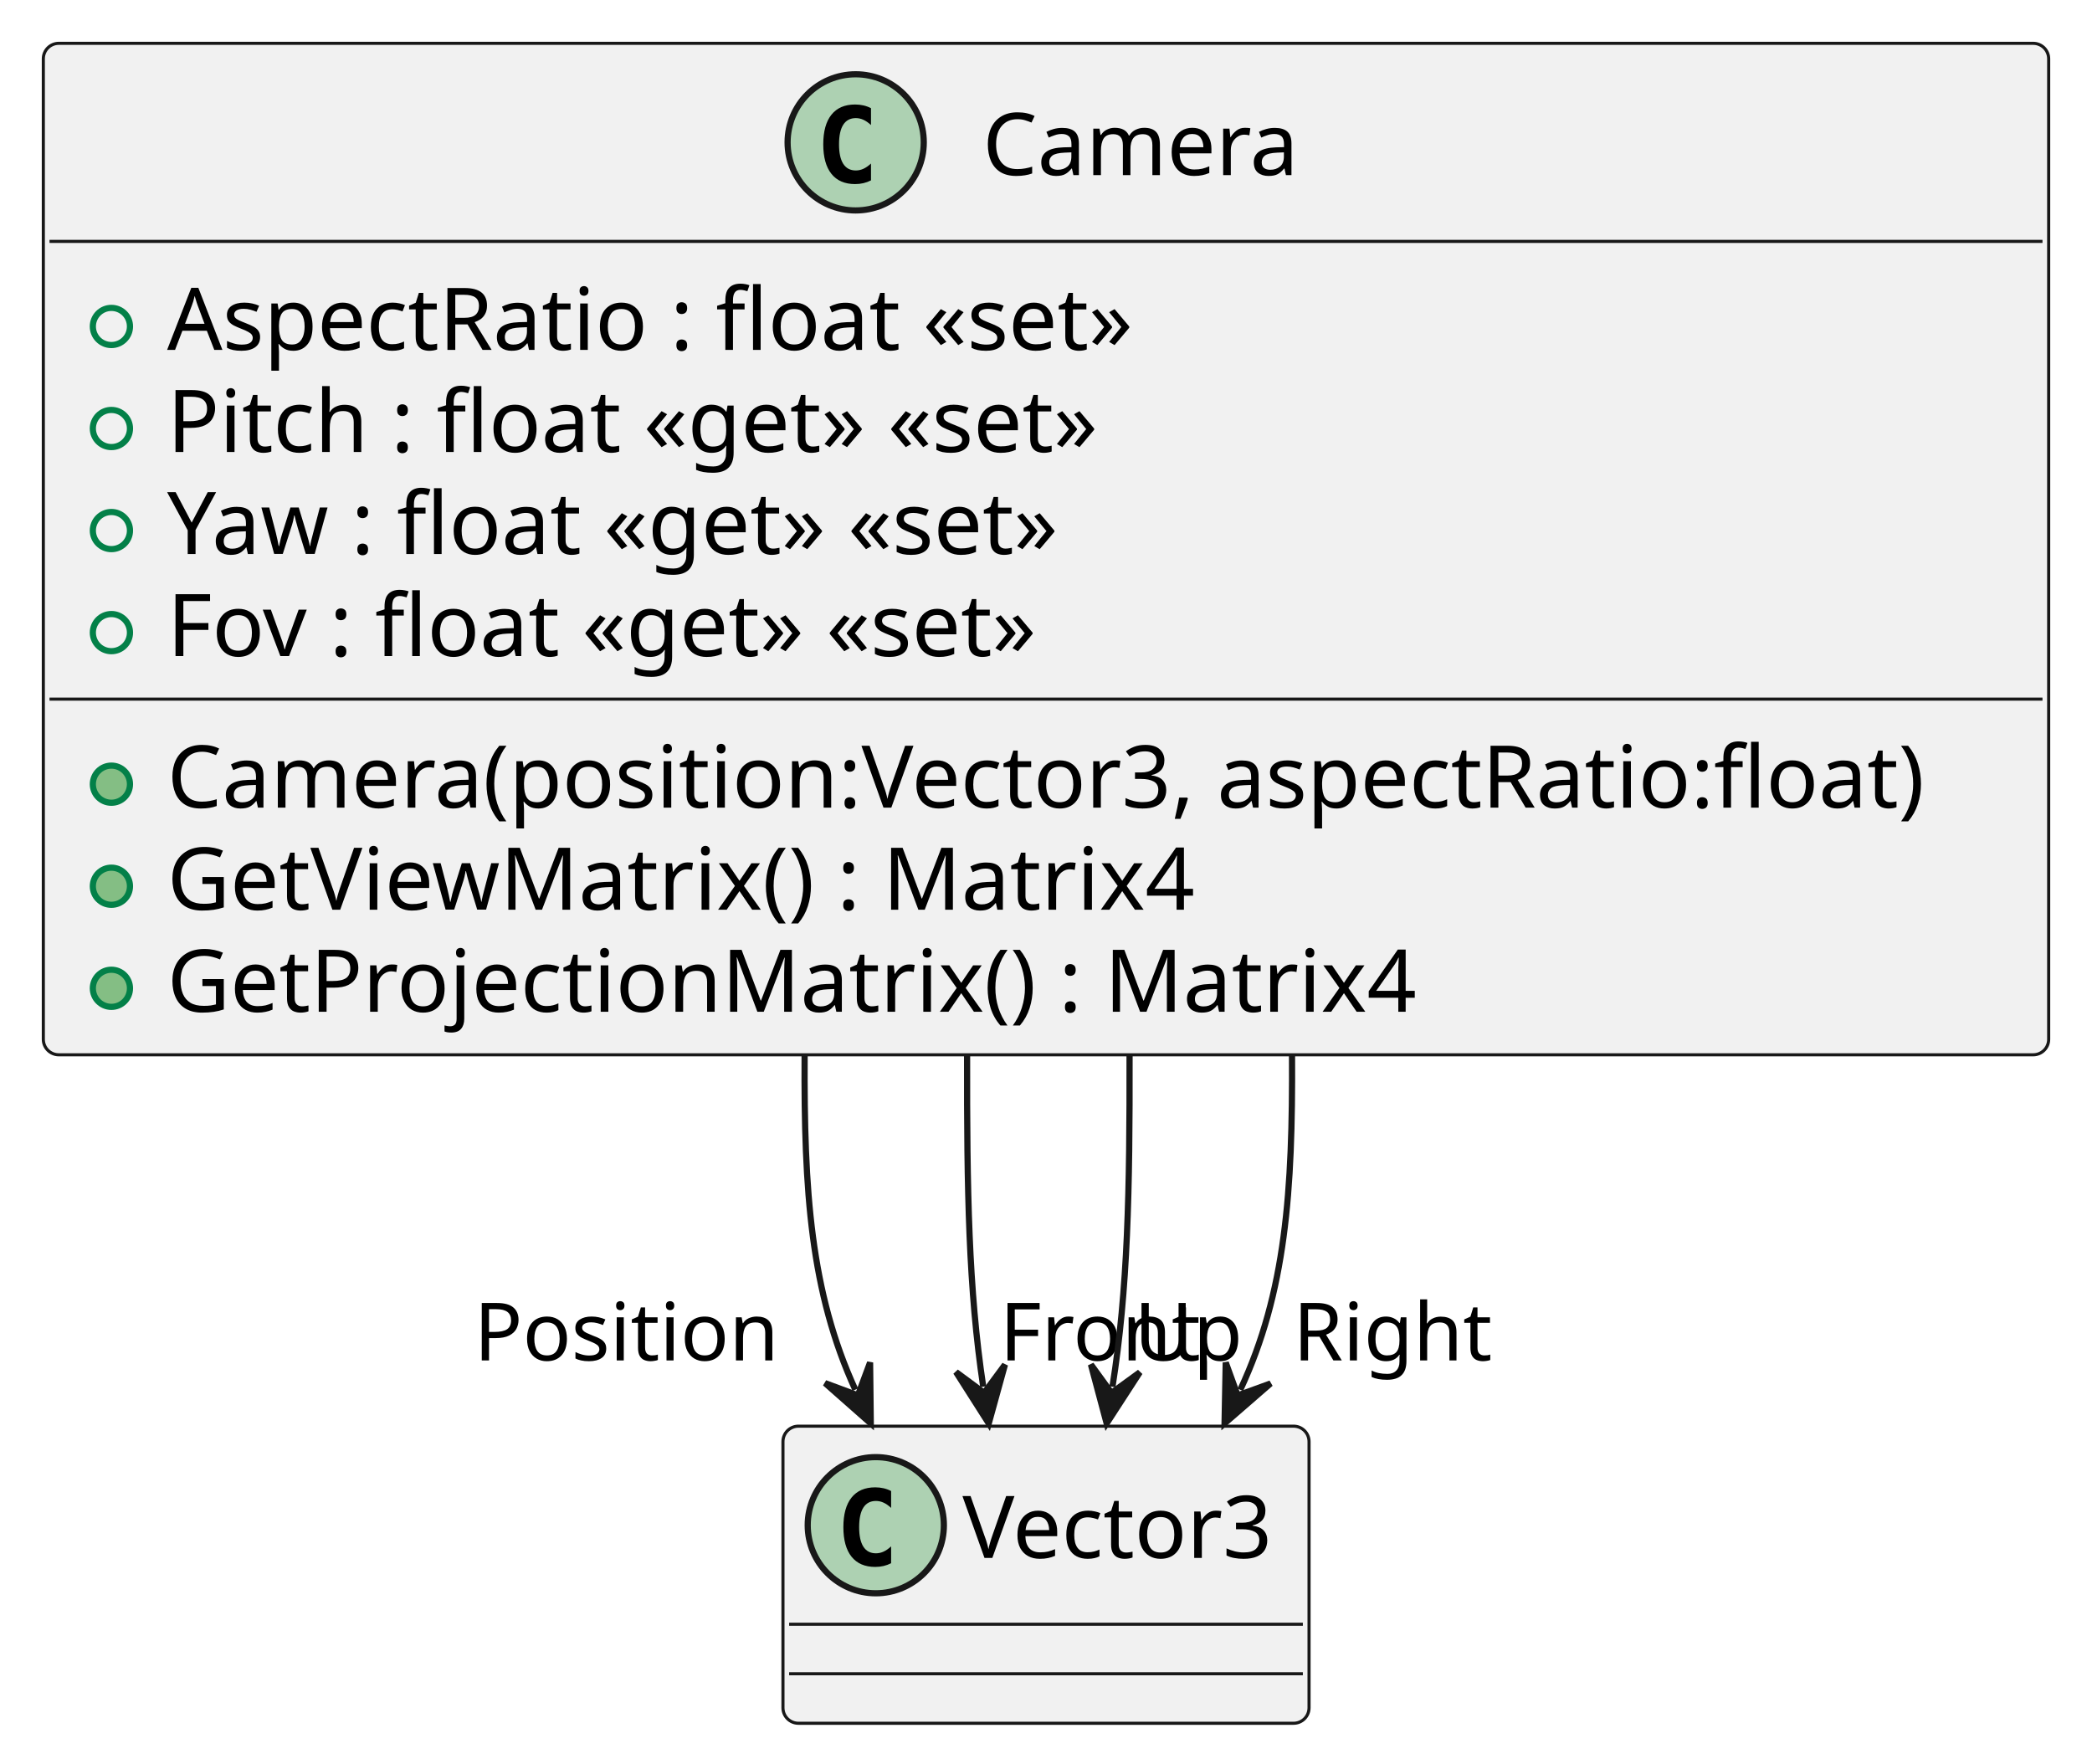
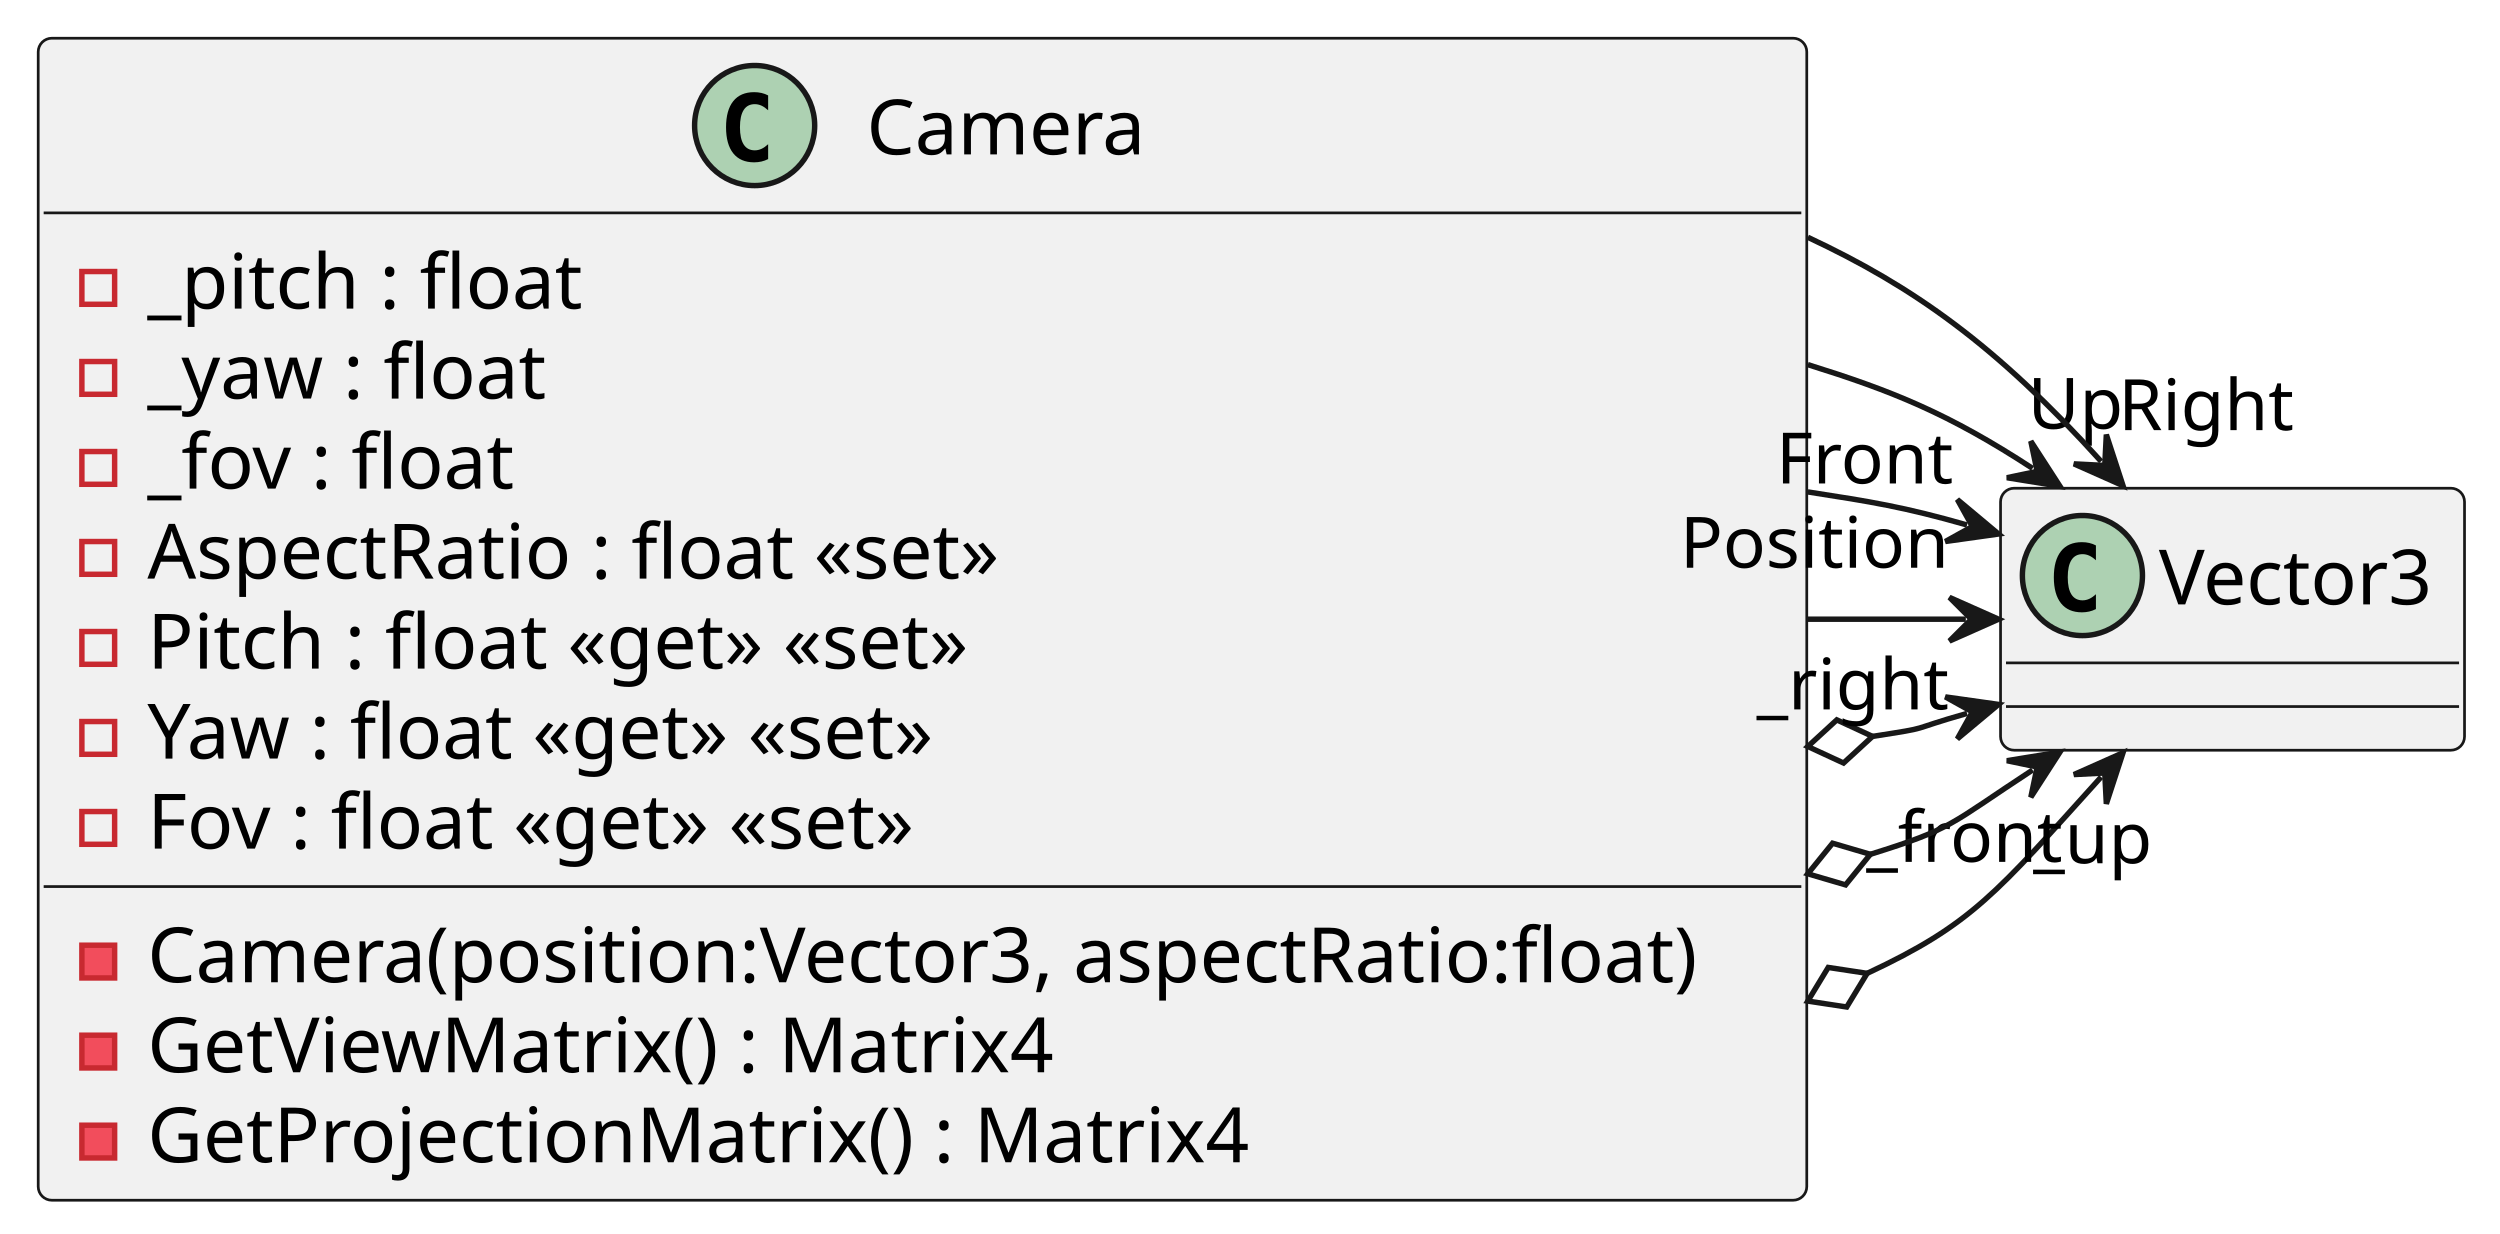
- <svg xmlns="http://www.w3.org/2000/svg" contentStyleType="text/css" height="285px" preserveAspectRatio="none" style="width:338px;height:285px;background:#FFFFFF;" version="1.1" viewBox="0 0 338 285" width="338px" zoomAndPan="magnify">
+ <svg xmlns="http://www.w3.org/2000/svg" contentStyleType="text/css" height="226px" preserveAspectRatio="none" style="width:458px;height:226px;background:#FFFFFF;" version="1.1" viewBox="0 0 458 226" width="458px" zoomAndPan="magnify">
  <defs />
  <g>
    <g id="elem_Camera">
-       <rect codeLine="1" fill="#F1F1F1" height="163.418" id="Camera" rx="2.5" ry="2.5" style="stroke:#181818;stroke-width:0.5;" width="324" x="7" y="7" />
+       <rect codeLine="1" fill="#F1F1F1" height="212.883" id="Camera" rx="2.5" ry="2.5" style="stroke:#181818;stroke-width:0.5;" width="324" x="7" y="7" />
      <ellipse cx="138.25" cy="23" fill="#ADD1B2" rx="11" ry="11" style="stroke:#181818;stroke-width:1.0;" />
      <path d="M140.723,29.143 Q140.142,29.442 139.503,29.591 Q138.864,29.741 138.158,29.741 Q135.651,29.741 134.332,28.089 Q133.012,26.437 133.012,23.316 Q133.012,20.186 134.332,18.535 Q135.651,16.883 138.158,16.883 Q138.864,16.883 139.511,17.032 Q140.159,17.182 140.723,17.48 L140.723,20.203 Q140.092,19.622 139.499,19.352 Q138.905,19.082 138.274,19.082 Q136.93,19.082 136.245,20.149 Q135.56,21.216 135.56,23.316 Q135.56,25.408 136.245,26.474 Q136.93,27.541 138.274,27.541 Q138.905,27.541 139.499,27.271 Q140.092,27.002 140.723,26.42 Z " fill="#000000" />
      <text fill="#000000" font-family="sans-serif" font-size="14" lengthAdjust="spacing" textLength="53" x="158.75" y="28.291">Camera</text>
      <line style="stroke:#181818;stroke-width:0.5;" x1="8" x2="330" y1="39" y2="39" />
-       <ellipse cx="18" cy="52.744" fill="none" rx="3" ry="3" style="stroke:#038048;stroke-width:1.0;" />
-       <text fill="#000000" font-family="sans-serif" font-size="14" lengthAdjust="spacing" textLength="162" x="27" y="56.535">AspectRatio : float «set»</text>
-       <ellipse cx="18" cy="69.232" fill="none" rx="3" ry="3" style="stroke:#038048;stroke-width:1.0;" />
-       <text fill="#000000" font-family="sans-serif" font-size="14" lengthAdjust="spacing" textLength="154" x="27" y="73.023">Pitch : float «get» «set»</text>
-       <ellipse cx="18" cy="85.721" fill="none" rx="3" ry="3" style="stroke:#038048;stroke-width:1.0;" />
-       <text fill="#000000" font-family="sans-serif" font-size="14" lengthAdjust="spacing" textLength="149" x="27" y="89.512">Yaw : float «get» «set»</text>
-       <ellipse cx="18" cy="102.209" fill="none" rx="3" ry="3" style="stroke:#038048;stroke-width:1.0;" />
-       <text fill="#000000" font-family="sans-serif" font-size="14" lengthAdjust="spacing" textLength="145" x="27" y="106">Fov : float «get» «set»</text>
-       <line style="stroke:#181818;stroke-width:0.5;" x1="8" x2="330" y1="112.953" y2="112.953" />
-       <ellipse cx="18" cy="126.697" fill="#84BE84" rx="3" ry="3" style="stroke:#038048;stroke-width:1.0;" />
-       <text fill="#000000" font-family="sans-serif" font-size="14" lengthAdjust="spacing" textLength="298" x="27" y="130.488">Camera(position:Vector3, aspectRatio:float)</text>
-       <ellipse cx="18" cy="143.185" fill="#84BE84" rx="3" ry="3" style="stroke:#038048;stroke-width:1.0;" />
-       <text fill="#000000" font-family="sans-serif" font-size="14" lengthAdjust="spacing" textLength="174" x="27" y="146.977">GetViewMatrix() : Matrix4</text>
-       <ellipse cx="18" cy="159.674" fill="#84BE84" rx="3" ry="3" style="stroke:#038048;stroke-width:1.0;" />
-       <text fill="#000000" font-family="sans-serif" font-size="14" lengthAdjust="spacing" textLength="211" x="27" y="163.465">GetProjectionMatrix() : Matrix4</text>
+       <rect fill="none" height="6" style="stroke:#C82930;stroke-width:1.0;" width="6" x="15" y="49.744" />
+       <text fill="#000000" font-family="sans-serif" font-size="14" lengthAdjust="spacing" textLength="84" x="27" y="56.535">_pitch : float</text>
+       <rect fill="none" height="6" style="stroke:#C82930;stroke-width:1.0;" width="6" x="15" y="66.232" />
+       <text fill="#000000" font-family="sans-serif" font-size="14" lengthAdjust="spacing" textLength="76" x="27" y="73.023">_yaw : float</text>
+       <rect fill="none" height="6" style="stroke:#C82930;stroke-width:1.0;" width="6" x="15" y="82.721" />
+       <text fill="#000000" font-family="sans-serif" font-size="14" lengthAdjust="spacing" textLength="71" x="27" y="89.512">_fov : float</text>
+       <rect fill="none" height="6" style="stroke:#C82930;stroke-width:1.0;" width="6" x="15" y="99.209" />
+       <text fill="#000000" font-family="sans-serif" font-size="14" lengthAdjust="spacing" textLength="162" x="27" y="106">AspectRatio : float «set»</text>
+       <rect fill="none" height="6" style="stroke:#C82930;stroke-width:1.0;" width="6" x="15" y="115.697" />
+       <text fill="#000000" font-family="sans-serif" font-size="14" lengthAdjust="spacing" textLength="154" x="27" y="122.488">Pitch : float «get» «set»</text>
+       <rect fill="none" height="6" style="stroke:#C82930;stroke-width:1.0;" width="6" x="15" y="132.185" />
+       <text fill="#000000" font-family="sans-serif" font-size="14" lengthAdjust="spacing" textLength="149" x="27" y="138.977">Yaw : float «get» «set»</text>
+       <rect fill="none" height="6" style="stroke:#C82930;stroke-width:1.0;" width="6" x="15" y="148.674" />
+       <text fill="#000000" font-family="sans-serif" font-size="14" lengthAdjust="spacing" textLength="145" x="27" y="155.465">Fov : float «get» «set»</text>
+       <line style="stroke:#181818;stroke-width:0.5;" x1="8" x2="330" y1="162.418" y2="162.418" />
+       <rect fill="#F24D5C" height="6" style="stroke:#C82930;stroke-width:1.0;" width="6" x="15" y="173.162" />
+       <text fill="#000000" font-family="sans-serif" font-size="14" lengthAdjust="spacing" textLength="298" x="27" y="179.953">Camera(position:Vector3, aspectRatio:float)</text>
+       <rect fill="#F24D5C" height="6" style="stroke:#C82930;stroke-width:1.0;" width="6" x="15" y="189.65" />
+       <text fill="#000000" font-family="sans-serif" font-size="14" lengthAdjust="spacing" textLength="174" x="27" y="196.441">GetViewMatrix() : Matrix4</text>
+       <rect fill="#F24D5C" height="6" style="stroke:#C82930;stroke-width:1.0;" width="6" x="15" y="206.139" />
+       <text fill="#000000" font-family="sans-serif" font-size="14" lengthAdjust="spacing" textLength="211" x="27" y="212.93">GetProjectionMatrix() : Matrix4</text>
    </g>
    <g id="elem_Vector3">
-       <rect fill="#F1F1F1" height="48" id="Vector3" rx="2.5" ry="2.5" style="stroke:#181818;stroke-width:0.5;" width="85" x="126.5" y="230.42" />
-       <ellipse cx="141.5" cy="246.42" fill="#ADD1B2" rx="11" ry="11" style="stroke:#181818;stroke-width:1.0;" />
-       <path d="M143.973,252.563 Q143.392,252.862 142.753,253.011 Q142.114,253.161 141.408,253.161 Q138.901,253.161 137.582,251.509 Q136.262,249.857 136.262,246.736 Q136.262,243.607 137.582,241.955 Q138.901,240.303 141.408,240.303 Q142.114,240.303 142.761,240.452 Q143.409,240.602 143.973,240.9 L143.973,243.623 Q143.342,243.042 142.749,242.772 Q142.155,242.502 141.524,242.502 Q140.18,242.502 139.495,243.569 Q138.81,244.636 138.81,246.736 Q138.81,248.828 139.495,249.894 Q140.18,250.961 141.524,250.961 Q142.155,250.961 142.749,250.691 Q143.342,250.422 143.973,249.84 Z " fill="#000000" />
-       <text fill="#000000" font-family="sans-serif" font-size="14" lengthAdjust="spacing" textLength="53" x="155.5" y="251.711">Vector3</text>
-       <line style="stroke:#181818;stroke-width:0.5;" x1="127.5" x2="210.5" y1="262.42" y2="262.42" />
-       <line style="stroke:#181818;stroke-width:0.5;" x1="127.5" x2="210.5" y1="270.42" y2="270.42" />
+       <rect fill="#F1F1F1" height="48" id="Vector3" rx="2.5" ry="2.5" style="stroke:#181818;stroke-width:0.5;" width="85" x="366.5" y="89.44" />
+       <ellipse cx="381.5" cy="105.44" fill="#ADD1B2" rx="11" ry="11" style="stroke:#181818;stroke-width:1.0;" />
+       <path d="M383.973,111.583 Q383.392,111.882 382.753,112.031 Q382.114,112.181 381.408,112.181 Q378.901,112.181 377.582,110.529 Q376.262,108.877 376.262,105.756 Q376.262,102.626 377.582,100.975 Q378.901,99.323 381.408,99.323 Q382.114,99.323 382.761,99.472 Q383.409,99.622 383.973,99.921 L383.973,102.643 Q383.342,102.062 382.749,101.792 Q382.155,101.522 381.524,101.522 Q380.18,101.522 379.495,102.589 Q378.81,103.656 378.81,105.756 Q378.81,107.848 379.495,108.914 Q380.18,109.981 381.524,109.981 Q382.155,109.981 382.749,109.711 Q383.342,109.442 383.973,108.86 Z " fill="#000000" />
+       <text fill="#000000" font-family="sans-serif" font-size="14" lengthAdjust="spacing" textLength="53" x="395.5" y="110.731">Vector3</text>
+       <line style="stroke:#181818;stroke-width:0.5;" x1="367.5" x2="450.5" y1="121.44" y2="121.44" />
+       <line style="stroke:#181818;stroke-width:0.5;" x1="367.5" x2="450.5" y1="129.44" y2="129.44" />
    </g>
    <g id="link_Camera_Vector3">
-       <path codeLine="10" d="M130,170.61 C129.89,192.36 130.961,208.745 138.191,224.525 " fill="none" id="Camera-to-Vector3" style="stroke:#181818;stroke-width:1.0;" />
-       <polygon fill="#181818" points="140.69,229.98,140.578,220.132,138.607,225.434,133.305,223.464,140.69,229.98" style="stroke:#181818;stroke-width:1.0;" />
-       <text fill="#000000" font-family="sans-serif" font-size="13" lengthAdjust="spacing" textLength="51" x="76.574" y="219.801">Position</text>
+       <path codeLine="13" d="M342.061,178.318 C361.311,169.318 365.67,163.684 384.92,142.354 " fill="none" id="Camera-Vector3" style="stroke:#181818;stroke-width:1.0;" />
+       <polygon fill="none" points="331.19,183.4,338.319,184.482,342.061,178.318,334.931,177.235,331.19,183.4" style="stroke:#181818;stroke-width:1.0;" />
+       <polygon fill="#181818" points="388.94,137.9,379.941,141.901,385.59,141.612,385.88,147.261,388.94,137.9" style="stroke:#181818;stroke-width:1.0;" />
+       <text fill="#000000" font-family="sans-serif" font-size="13" lengthAdjust="spacing" textLength="38" x="341.907" y="157.895">_front</text>
    </g>
    <g id="link_Camera_Vector3">
-       <path codeLine="11" d="M156.25,170.61 C156.22,192.36 156.489,208.267 158.859,224.047 " fill="none" id="Camera-to-Vector3-1" style="stroke:#181818;stroke-width:1.0;" />
-       <polygon fill="#181818" points="159.75,229.98,162.369,220.486,159.007,225.036,154.458,221.674,159.75,229.98" style="stroke:#181818;stroke-width:1.0;" />
-       <text fill="#000000" font-family="sans-serif" font-size="13" lengthAdjust="spacing" textLength="33" x="161.517" y="219.801">Front</text>
+       <path codeLine="14" d="M342.646,156.509 C358.046,151.709 356.968,151.134 372.368,141.064 " fill="none" id="Camera-Vector3-1" style="stroke:#181818;stroke-width:1.0;" />
+       <polygon fill="none" points="331.19,160.08,338.108,162.113,342.646,156.509,335.728,154.476,331.19,160.08" style="stroke:#181818;stroke-width:1.0;" />
+       <polygon fill="#181818" points="377.39,137.78,367.668,139.358,373.205,140.516,372.047,146.053,377.39,137.78" style="stroke:#181818;stroke-width:1.0;" />
+       <text fill="#000000" font-family="sans-serif" font-size="13" lengthAdjust="spacing" textLength="23" x="372.488" y="158.147">_up</text>
    </g>
    <g id="link_Camera_Vector3">
-       <path codeLine="12" d="M182.5,170.61 C182.54,192.36 182.239,208.274 179.739,224.054 " fill="none" id="Camera-to-Vector3-2" style="stroke:#181818;stroke-width:1.0;" />
-       <polygon fill="#181818" points="178.8,229.98,184.159,221.717,179.582,225.042,176.258,220.465,178.8,229.98" style="stroke:#181818;stroke-width:1.0;" />
-       <text fill="#000000" font-family="sans-serif" font-size="13" lengthAdjust="spacing" textLength="17" x="183.261" y="219.801">Up</text>
+       <path codeLine="15" d="M343.046,134.908 C354.696,133.088 348.72,134.014 360.37,130.694 " fill="none" id="Camera-Vector3-2" style="stroke:#181818;stroke-width:1.0;" />
+       <polygon fill="none" points="331.19,136.76,337.736,139.786,343.046,134.908,336.501,131.882,331.19,136.76" style="stroke:#181818;stroke-width:1.0;" />
+       <polygon fill="#181818" points="366.14,129.05,356.388,127.67,361.331,130.42,358.581,135.363,366.14,129.05" style="stroke:#181818;stroke-width:1.0;" />
+       <text fill="#000000" font-family="sans-serif" font-size="13" lengthAdjust="spacing" textLength="37" x="321.82" y="129.958">_right</text>
    </g>
    <g id="link_Camera_Vector3">
-       <path codeLine="13" d="M208.75,170.61 C208.86,192.36 207.772,208.765 200.392,224.545 " fill="none" id="Camera-to-Vector3-3" style="stroke:#181818;stroke-width:1.0;" />
-       <polygon fill="#181818" points="197.85,229.98,205.286,223.522,199.968,225.451,198.039,220.133,197.85,229.98" style="stroke:#181818;stroke-width:1.0;" />
-       <text fill="#000000" font-family="sans-serif" font-size="13" lengthAdjust="spacing" textLength="33" x="208.904" y="219.801">Right</text>
+       <path codeLine="16" d="M331.19,113.44 C342.84,113.44 348.49,113.44 360.14,113.44 " fill="none" id="Camera-to-Vector3" style="stroke:#181818;stroke-width:1.0;" />
+       <polygon fill="#181818" points="366.14,113.44,357.14,109.44,361.14,113.44,357.14,117.44,366.14,113.44" style="stroke:#181818;stroke-width:1.0;" />
+       <text fill="#000000" font-family="sans-serif" font-size="13" lengthAdjust="spacing" textLength="51" x="307.768" y="104.006">Position</text>
+     </g>
+     <g id="link_Camera_Vector3">
+       <path codeLine="17" d="M331.19,90.12 C342.84,91.93 348.721,92.851 360.371,96.181 " fill="none" id="Camera-to-Vector3-1" style="stroke:#181818;stroke-width:1.0;" />
+       <polygon fill="#181818" points="366.14,97.83,358.586,91.511,361.332,96.456,356.387,99.203,366.14,97.83" style="stroke:#181818;stroke-width:1.0;" />
+       <text fill="#000000" font-family="sans-serif" font-size="13" lengthAdjust="spacing" textLength="33" x="325.375" y="88.57">Front</text>
+     </g>
+     <g id="link_Camera_Vector3">
+       <path codeLine="18" d="M331.19,66.8 C346.59,71.6 356.967,75.749 372.367,85.809 " fill="none" id="Camera-to-Vector3-2" style="stroke:#181818;stroke-width:1.0;" />
+       <polygon fill="#181818" points="377.39,89.09,372.043,80.819,373.204,86.356,367.668,87.517,377.39,89.09" style="stroke:#181818;stroke-width:1.0;" />
+       <text fill="#000000" font-family="sans-serif" font-size="13" lengthAdjust="spacing" textLength="17" x="371.468" y="78.537">Up</text>
+     </g>
+     <g id="link_Camera_Vector3">
+       <path codeLine="19" d="M331.19,43.47 C350.44,52.48 365.67,63.196 384.92,84.526 " fill="none" id="Camera-to-Vector3-3" style="stroke:#181818;stroke-width:1.0;" />
+       <polygon fill="#181818" points="388.94,88.98,385.88,79.619,385.59,85.268,379.941,84.978,388.94,88.98" style="stroke:#181818;stroke-width:1.0;" />
+       <text fill="#000000" font-family="sans-serif" font-size="13" lengthAdjust="spacing" textLength="33" x="388.072" y="78.796">Right</text>
    </g>
  </g>
</svg>
